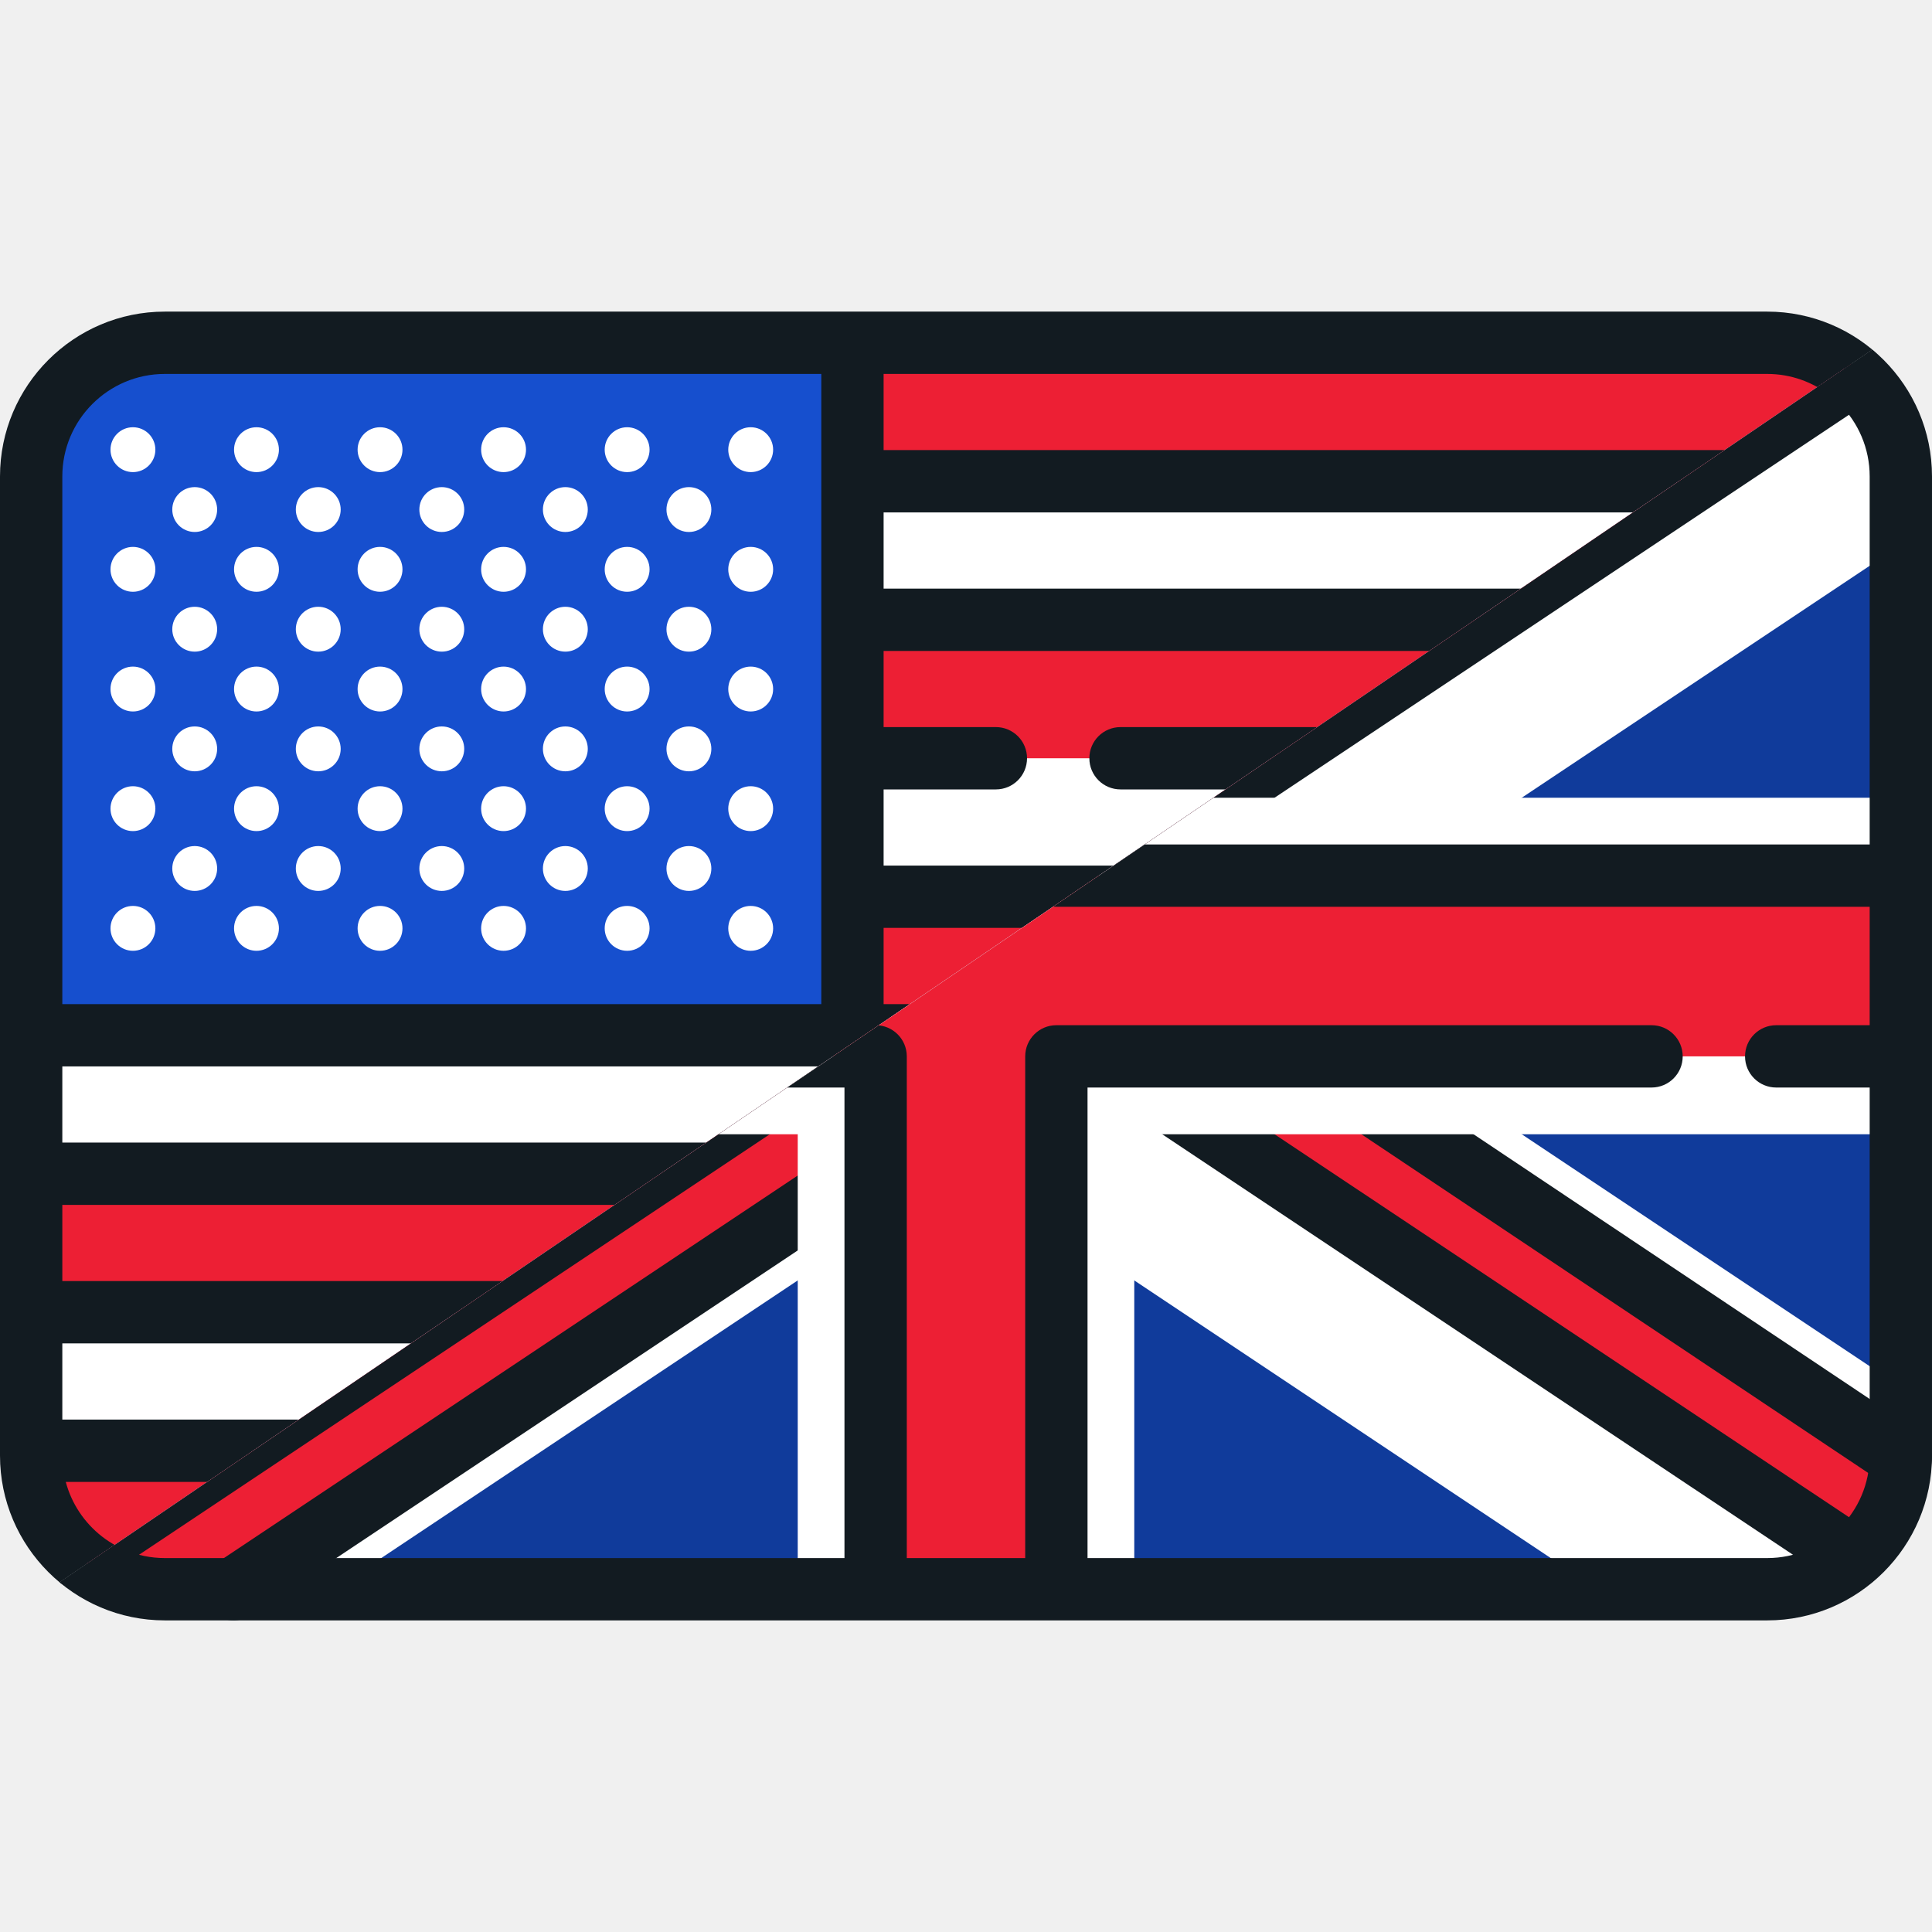
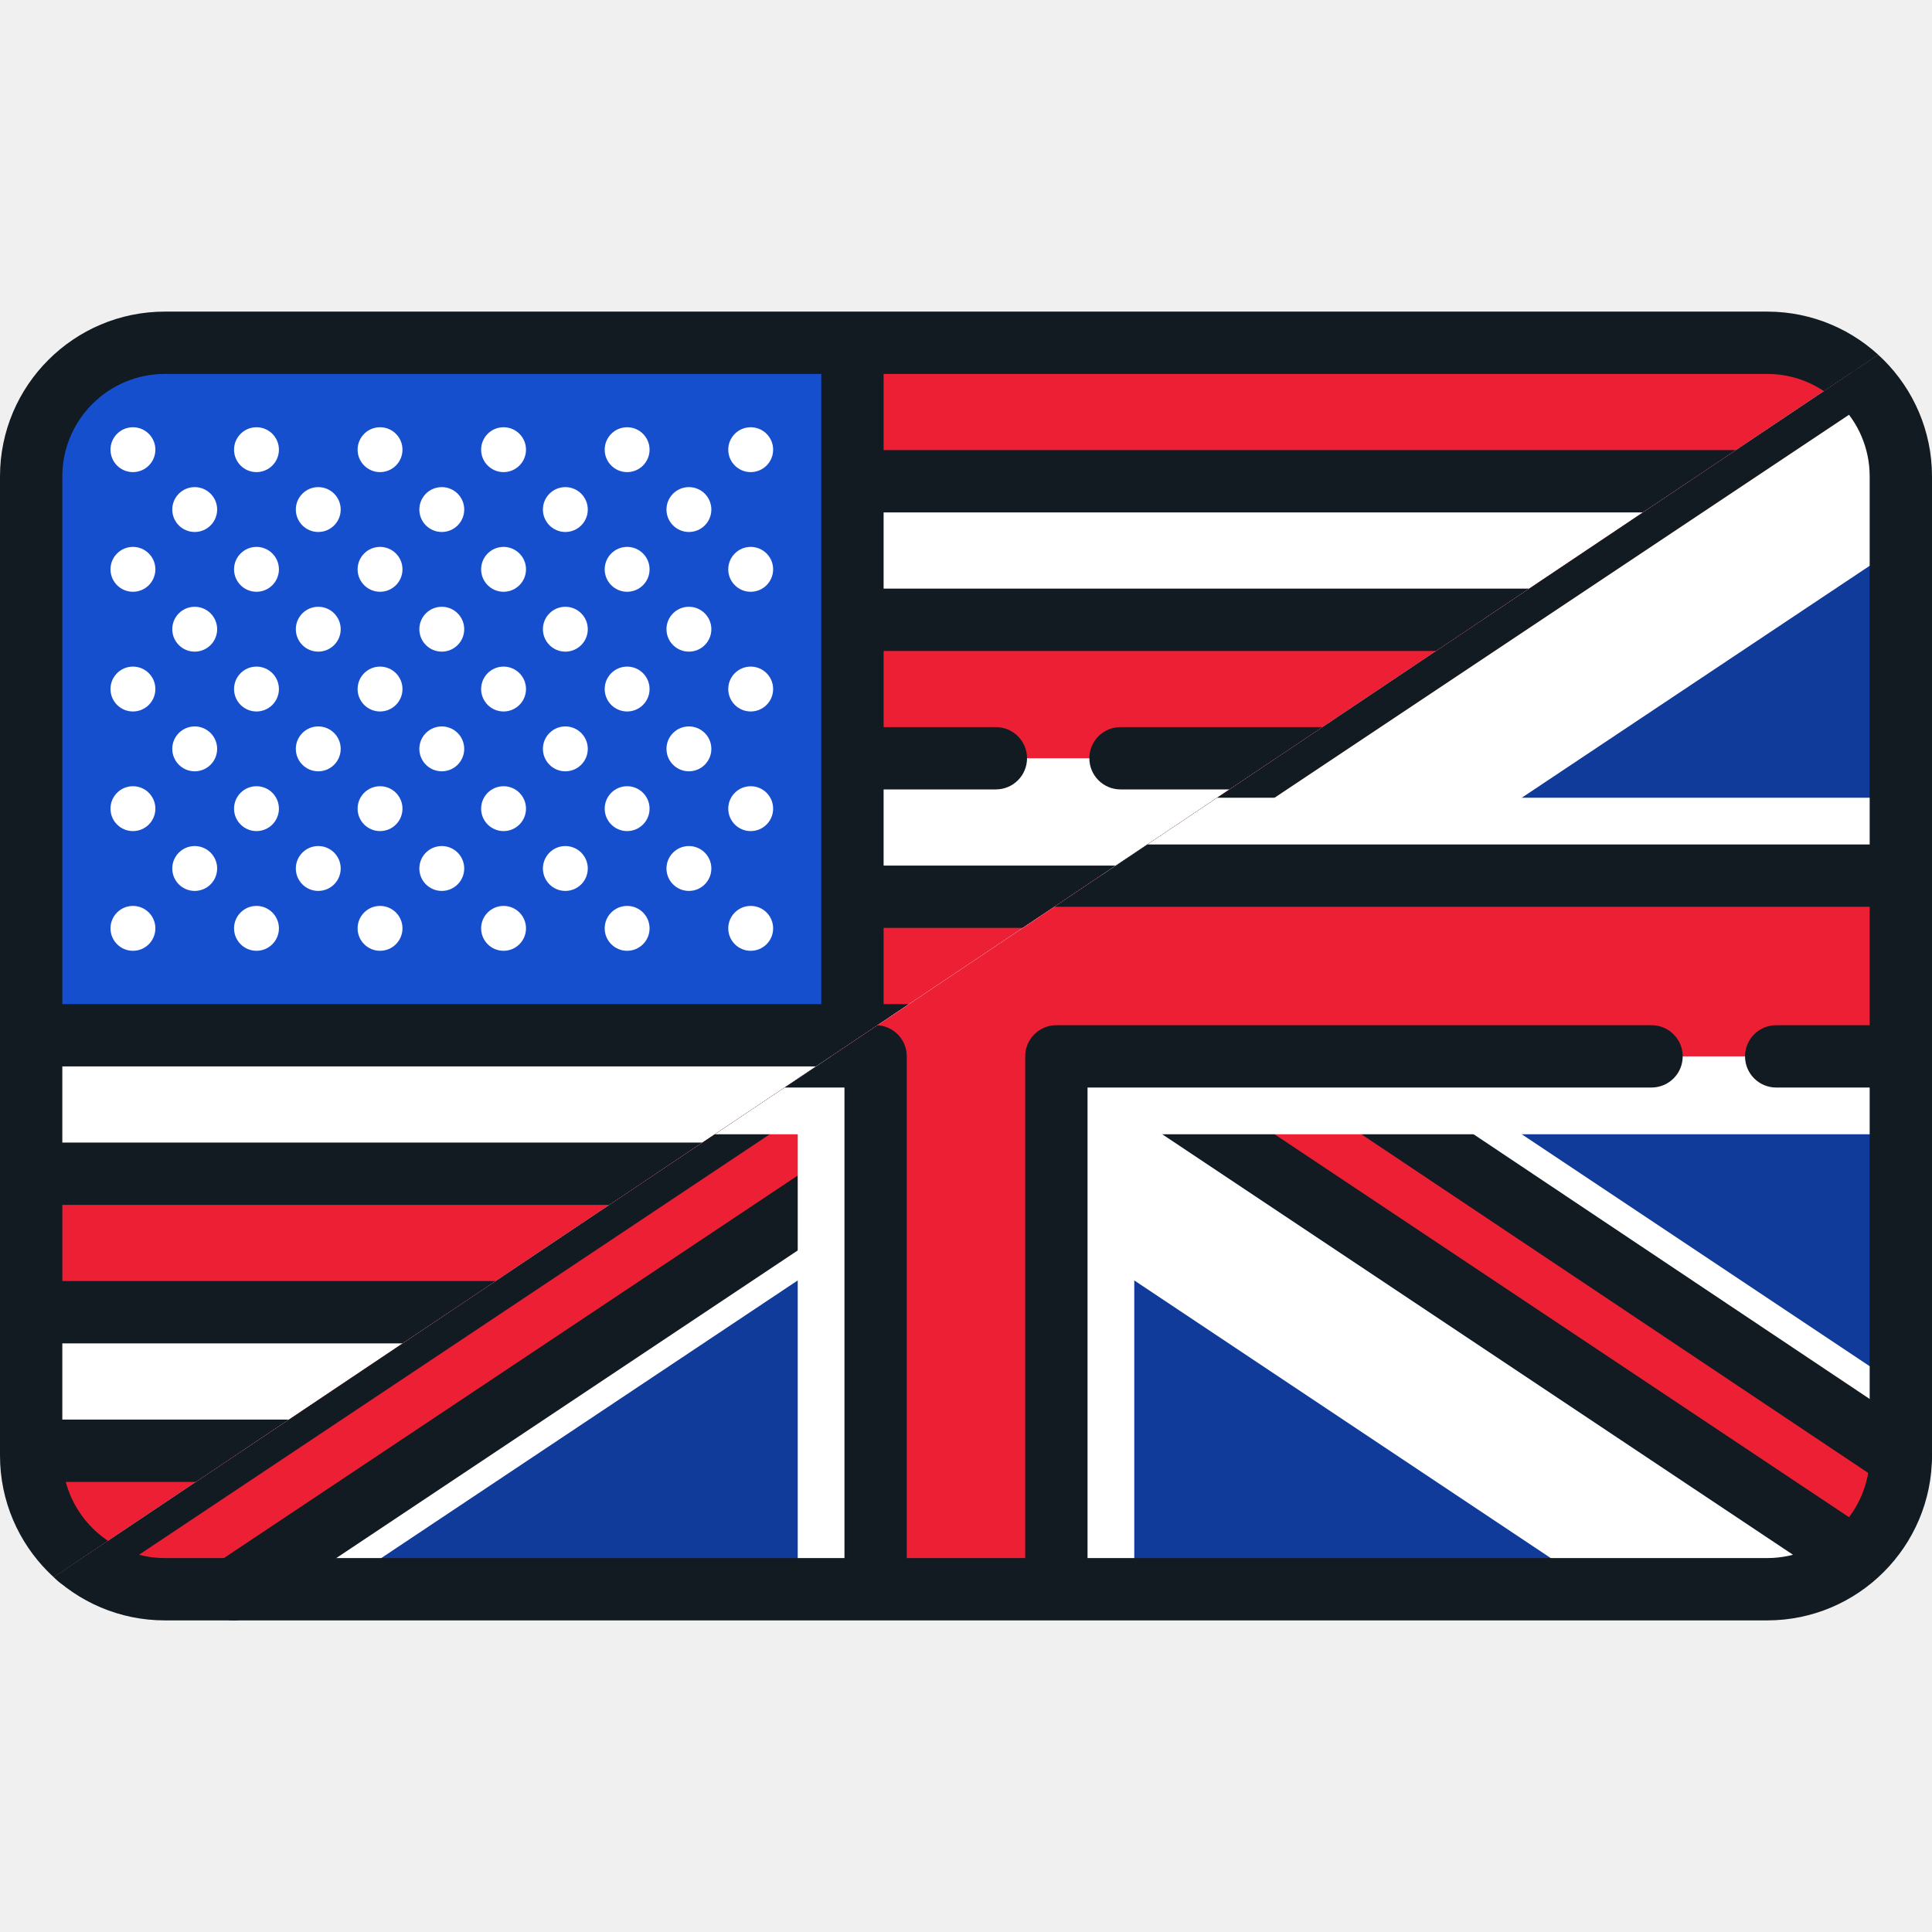
<svg xmlns="http://www.w3.org/2000/svg" width="512" height="512" viewBox="0 0 20 20">
  <defs>
    <clipPath id="a">
-       <polygon points="0,0 20,3.2 0,16.8" />
+       <path d="m0 0 20 3.3L0 16.7z" />
    </clipPath>
    <clipPath id="b">
-       <polygon points="20,3.2 20,20 0,16.8" />
+       <path d="M20 3.3V20L0 16.7z" />
    </clipPath>
  </defs>
  <g clip-path="url(#a)">
-     <svg viewBox="0 0 512 512" xml:space="preserve">
-       <path style="fill:#fff" d="M503.742 385.376V126.624c0-19.763-16.022-35.785-35.785-35.785H44.043c-19.763 0-35.785 16.022-35.785 35.785v258.753c0 19.763 16.022 35.785 35.785 35.785h423.914c19.763-.001 35.785-16.022 35.785-35.786" />
-       <path style="fill:#ed1f34" d="M503.742 384.462v1.964c0 19.183-15.552 34.734-34.734 34.734H42.993c-19.183 0-34.735-15.552-34.735-34.734v-1.964zM8.258 311.054h495.484v36.699H8.258zm217.65-73.409h277.834v36.71H225.908zm0-73.398h277.834v36.699H225.908zm0-73.408v36.699h277.834v-6.177c0-16.856-13.665-30.522-30.522-30.522z" />
-       <path style="fill:#164fce" d="M8.258 124.83v149.525h217.65V90.839H42.249c-18.772 0-33.991 15.219-33.991 33.991" />
-       <circle style="fill:#fff" cx="51.6" cy="230.158" r="5.946" />
-       <circle style="fill:#fff" cx="84.342" cy="230.158" r="5.946" />
-       <circle style="fill:#fff" cx="117.077" cy="230.158" r="5.946" />
-       <circle style="fill:#fff" cx="149.823" cy="230.158" r="5.946" />
-       <circle style="fill:#fff" cx="182.569" cy="230.158" r="5.946" />
-       <circle style="fill:#fff" cx="35.229" cy="246.024" r="5.946" />
-       <circle style="fill:#fff" cx="67.97" cy="246.024" r="5.946" />
-       <circle style="fill:#fff" cx="100.715" cy="246.024" r="5.946" />
-       <circle style="fill:#fff" cx="133.45" cy="246.024" r="5.946" />
-       <circle style="fill:#fff" cx="166.196" cy="246.024" r="5.946" />
-       <circle style="fill:#fff" cx="198.942" cy="246.024" r="5.946" />
-       <circle style="fill:#fff" cx="35.229" cy="214.302" r="5.946" />
-       <circle style="fill:#fff" cx="67.97" cy="214.302" r="5.946" />
-       <circle style="fill:#fff" cx="100.715" cy="214.302" r="5.946" />
-       <circle style="fill:#fff" cx="133.45" cy="214.302" r="5.946" />
-       <circle style="fill:#fff" cx="166.196" cy="214.302" r="5.946" />
-       <circle style="fill:#fff" cx="198.942" cy="214.302" r="5.946" />
-       <circle style="fill:#fff" cx="51.6" cy="198.458" r="5.946" />
-       <circle style="fill:#fff" cx="84.342" cy="198.458" r="5.946" />
-       <circle style="fill:#fff" cx="117.077" cy="198.458" r="5.946" />
-       <circle style="fill:#fff" cx="149.823" cy="198.458" r="5.946" />
-       <circle style="fill:#fff" cx="182.569" cy="198.458" r="5.946" />
-       <circle style="fill:#fff" cx="35.229" cy="182.602" r="5.946" />
-       <circle style="fill:#fff" cx="67.97" cy="182.602" r="5.946" />
-       <circle style="fill:#fff" cx="100.715" cy="182.602" r="5.946" />
-       <circle style="fill:#fff" cx="133.45" cy="182.602" r="5.946" />
-       <circle style="fill:#fff" cx="166.196" cy="182.602" r="5.946" />
-       <circle style="fill:#fff" cx="198.942" cy="182.602" r="5.946" />
-       <circle style="fill:#fff" cx="51.6" cy="166.747" r="5.946" />
-       <circle style="fill:#fff" cx="84.342" cy="166.747" r="5.946" />
-       <circle style="fill:#fff" cx="117.077" cy="166.747" r="5.946" />
-       <circle style="fill:#fff" cx="149.823" cy="166.747" r="5.946" />
-       <circle style="fill:#fff" cx="182.569" cy="166.747" r="5.946" />
-       <circle style="fill:#fff" cx="35.229" cy="150.88" r="5.946" />
-       <circle style="fill:#fff" cx="67.97" cy="150.88" r="5.946" />
-       <circle style="fill:#fff" cx="100.715" cy="150.88" r="5.946" />
-       <circle style="fill:#fff" cx="133.45" cy="150.88" r="5.946" />
-       <circle style="fill:#fff" cx="166.196" cy="150.88" r="5.946" />
-       <circle style="fill:#fff" cx="198.942" cy="150.88" r="5.946" />
-       <circle style="fill:#fff" cx="51.6" cy="135.036" r="5.946" />
-       <circle style="fill:#fff" cx="84.342" cy="135.036" r="5.946" />
-       <circle style="fill:#fff" cx="117.077" cy="135.036" r="5.946" />
-       <circle style="fill:#fff" cx="149.823" cy="135.036" r="5.946" />
-       <circle style="fill:#fff" cx="182.569" cy="135.036" r="5.946" />
-       <circle style="fill:#fff" cx="35.229" cy="119.169" r="5.946" />
-       <circle style="fill:#fff" cx="67.97" cy="119.169" r="5.946" />
-       <circle style="fill:#fff" cx="100.715" cy="119.169" r="5.946" />
-       <circle style="fill:#fff" cx="133.45" cy="119.169" r="5.946" />
-       <circle style="fill:#fff" cx="166.196" cy="119.169" r="5.946" />
-       <circle style="fill:#fff" cx="198.942" cy="119.169" r="5.946" />
-       <path style="fill:#121b21" d="M468.324 82.581H43.676C19.593 82.581 0 102.174 0 126.257v259.486c0 24.083 19.593 43.676 43.676 43.676h424.648c24.083 0 43.675-19.594 43.675-43.676V126.257c.001-24.083-19.592-43.676-43.675-43.676M16.516 376.204V356.01h388.129c4.561 0 8.258-3.696 8.258-8.258s-3.697-8.258-8.258-8.258H16.516v-20.183h478.968v20.183h-57.806c-4.561 0-8.258 3.696-8.258 8.258s3.697 8.258 8.258 8.258h57.806v20.194zm280.433-167h198.535v20.183H234.166v-20.183h29.751a8.257 8.257 0 0 0 8.258-8.258 8.257 8.257 0 0 0-8.258-8.258h-29.751v-20.183h261.318v20.183H296.949a8.257 8.257 0 0 0-8.258 8.258 8.257 8.257 0 0 0 8.258 8.258m-62.783-53.215v-20.194h261.318v20.194zm0 89.914h261.318v20.194H234.166zm261.318 36.71v20.183H16.516v-20.183zm-.913-163.334H234.166V99.097h234.159c12.563 0 23.158 8.577 26.246 20.182M43.676 99.097H217.65v167H16.516v-139.84c0-14.977 12.184-27.16 27.16-27.16m424.648 313.806H43.676c-12.564 0-23.159-8.577-26.246-20.183h477.142c-3.089 11.606-13.684 20.183-26.248 20.183" />
+     <svg viewBox="0 0 512 512">
+       <path d="M503.742 385.376V126.624c0-19.763-16.022-35.785-35.785-35.785H44.043c-19.763 0-35.785 16.022-35.785 35.785v258.753c0 19.763 16.022 35.785 35.785 35.785h423.914c19.763-.001 35.785-16.022 35.785-35.786" fill="#fff" />
+       <path d="M503.742 384.462v1.964c0 19.183-15.552 34.734-34.734 34.734H42.993c-19.183 0-34.735-15.552-34.735-34.734v-1.964zM8.258 311.054h495.484v36.699H8.258zm217.65-73.409h277.834v36.71H225.908zm0-73.398h277.834v36.699H225.908zm0-73.408v36.699h277.834v-6.177c0-16.856-13.665-30.522-30.522-30.522z" fill="#ed1f34" />
+       <path d="M8.258 124.83v149.525h217.65V90.839H42.249c-18.772 0-33.991 15.219-33.991 33.991" fill="#164fce" />
+       <g fill="#fff">
+         <circle cx="51.6" cy="230.158" r="5.946" />
+         <circle cx="84.342" cy="230.158" r="5.946" />
+         <circle cx="117.077" cy="230.158" r="5.946" />
+         <circle cx="149.823" cy="230.158" r="5.946" />
+         <circle cx="182.569" cy="230.158" r="5.946" />
+         <circle cx="35.229" cy="246.024" r="5.946" />
+         <circle cx="67.97" cy="246.024" r="5.946" />
+         <circle cx="100.715" cy="246.024" r="5.946" />
+         <circle cx="133.45" cy="246.024" r="5.946" />
+         <circle cx="166.196" cy="246.024" r="5.946" />
+         <circle cx="198.942" cy="246.024" r="5.946" />
+         <circle cx="35.229" cy="214.302" r="5.946" />
+         <circle cx="67.97" cy="214.302" r="5.946" />
+         <circle cx="100.715" cy="214.302" r="5.946" />
+         <circle cx="133.45" cy="214.302" r="5.946" />
+         <circle cx="166.196" cy="214.302" r="5.946" />
+         <circle cx="198.942" cy="214.302" r="5.946" />
+         <circle cx="51.6" cy="198.458" r="5.946" />
+         <circle cx="84.342" cy="198.458" r="5.946" />
+         <circle cx="117.077" cy="198.458" r="5.946" />
+         <circle cx="149.823" cy="198.458" r="5.946" />
+         <circle cx="182.569" cy="198.458" r="5.946" />
+         <circle cx="35.229" cy="182.602" r="5.946" />
+         <circle cx="67.97" cy="182.602" r="5.946" />
+         <circle cx="100.715" cy="182.602" r="5.946" />
+         <circle cx="133.45" cy="182.602" r="5.946" />
+         <circle cx="166.196" cy="182.602" r="5.946" />
+         <circle cx="198.942" cy="182.602" r="5.946" />
+         <circle cx="51.6" cy="166.747" r="5.946" />
+         <circle cx="84.342" cy="166.747" r="5.946" />
+         <circle cx="117.077" cy="166.747" r="5.946" />
+         <circle cx="149.823" cy="166.747" r="5.946" />
+         <circle cx="182.569" cy="166.747" r="5.946" />
+         <circle cx="35.229" cy="150.88" r="5.946" />
+         <circle cx="67.97" cy="150.88" r="5.946" />
+         <circle cx="100.715" cy="150.88" r="5.946" />
+         <circle cx="133.45" cy="150.88" r="5.946" />
+         <circle cx="166.196" cy="150.88" r="5.946" />
+         <circle cx="198.942" cy="150.88" r="5.946" />
+         <circle cx="51.6" cy="135.036" r="5.946" />
+         <circle cx="84.342" cy="135.036" r="5.946" />
+         <circle cx="117.077" cy="135.036" r="5.946" />
+         <circle cx="149.823" cy="135.036" r="5.946" />
+         <circle cx="182.569" cy="135.036" r="5.946" />
+         <circle cx="35.229" cy="119.169" r="5.946" />
+         <circle cx="67.97" cy="119.169" r="5.946" />
+         <circle cx="100.715" cy="119.169" r="5.946" />
+         <circle cx="133.45" cy="119.169" r="5.946" />
+         <circle cx="166.196" cy="119.169" r="5.946" />
+         <circle cx="198.942" cy="119.169" r="5.946" />
+       </g>
+       <path d="M468.324 82.581H43.676C19.593 82.581 0 102.174 0 126.257v259.486c0 24.083 19.593 43.676 43.676 43.676h424.648c24.083 0 43.675-19.594 43.675-43.676V126.257c.001-24.083-19.592-43.676-43.675-43.676M16.516 376.204V356.01h388.129a8.26 8.26 0 0 0 8.258-8.258 8.26 8.26 0 0 0-8.258-8.258H16.516v-20.183h478.968v20.183h-57.806a8.26 8.26 0 0 0-8.258 8.258 8.26 8.26 0 0 0 8.258 8.258h57.806v20.194zm280.433-167h198.535v20.183H234.166v-20.183h29.751a8.257 8.257 0 1 0 0-16.516h-29.751v-20.183h261.318v20.183H296.949a8.257 8.257 0 1 0 0 16.516m-62.783-53.215v-20.194h261.318v20.194zm0 89.914h261.318v20.194H234.166zm261.318 36.71v20.183H16.516v-20.183zm-.913-163.334H234.166V99.097h234.159c12.563 0 23.158 8.577 26.246 20.182M43.676 99.097H217.65v167H16.516v-139.84c0-14.977 12.184-27.16 27.16-27.16m424.648 313.806H43.676c-12.564 0-23.159-8.577-26.246-20.183h477.142c-3.089 11.606-13.684 20.183-26.248 20.183" fill="#121b21" />
    </svg>
  </g>
  <g clip-path="url(#b)">
-     <svg viewBox="0 0 512 512" xml:space="preserve">
-       <path style="fill:#103b9b" d="M469.058 421.161H42.942c-19.155 0-34.684-15.528-34.684-34.684V125.523c0-19.155 15.528-34.684 34.684-34.684h426.115c19.155 0 34.684 15.528 34.684 34.684v260.954c0 19.155-15.528 34.684-34.683 34.684" />
-       <path style="fill:#fff" d="M467.957 90.839h-44.608L256 202.405 88.65 90.839H39.271c-17.128 0-31.014 13.886-31.014 31.014v22.581L175.607 256 8.259 367.566v18.911c0 19.155 15.528 34.684 34.684 34.684H88.65L256 309.594 423.35 421.16h46.809c18.548 0 33.583-15.035 33.583-33.583v-20.012L336.392 256l167.35-111.566v-17.81c-.001-19.764-16.022-35.785-35.785-35.785" />
-       <path style="fill:#ed1f34" d="M20.817 412.787c6.169 5.219 14.142 8.373 22.856 8.373h18.179l220.945-147.296 208.385 138.923 12.547-26.569.001-.033-221.243-147.844 208.694-139.13c-6.169-5.219-14.142-8.373-22.856-8.373h-18.18L229.214 238.142 20.817 99.211c-7.679 6.496-12.559 16.199-12.559 27.045v.337l220.659 147.461z" />
-       <path style="fill:#121b21" d="M229.214 246.401a8.24 8.24 0 0 1-4.58-1.387L16.237 106.082a8.258 8.258 0 0 1 9.161-13.741l203.816 135.877 216.352-144.25a8.257 8.257 0 1 1 9.161 13.742L233.795 245.013a8.25 8.25 0 0 1-4.581 1.388m274.52 148.051a8.2 8.2 0 0 1-4.58-1.393L277.899 245.207a8.26 8.26 0 0 1 .008-13.737L486.601 92.341a8.258 8.258 0 0 1 9.161 13.742L297.363 238.348 508.33 379.326a8.257 8.257 0 0 1 2.277 11.454 8.25 8.25 0 0 1-6.873 3.672M61.86 429.419a8.259 8.259 0 0 1-4.588-15.131l220.943-147.296a8.26 8.26 0 0 1 9.161 0l208.386 138.923a8.259 8.259 0 0 1-9.161 13.742L282.797 283.79 66.434 428.031a8.2 8.2 0 0 1-4.574 1.388m-41.035-8.373a8.259 8.259 0 0 1-4.588-15.131l197.806-131.87L3.67 133.459a8.257 8.257 0 0 1-2.277-11.454 8.256 8.256 0 0 1 11.453-2.278l220.659 147.461a8.26 8.26 0 0 1-.008 13.737L25.398 419.659a8.2 8.2 0 0 1-4.573 1.387" />
-       <path style="fill:#fff" d="M503.741 211.406H300.593V90.839h-89.186v120.567H8.259v89.187h203.148v120.568h89.186V300.593h203.148z" />
-       <path style="fill:#ed1f34" d="M503.741 232.051H279.948V90.839h-47.896v141.212H8.259v47.897h223.793v141.213h47.896V279.948h223.793z" />
-       <path style="fill:#121b21" d="M468.323 82.581H43.677c-24.083 0-43.676 19.592-43.676 43.676v259.487c0 24.083 19.594 43.676 43.676 43.676h424.646c24.083 0 43.676-19.592 43.676-43.676V126.256c0-24.083-19.593-43.675-43.676-43.675m27.16 43.675v97.536H288.206V99.097h180.117c14.976 0 27.16 12.183 27.16 27.159M43.677 99.097h180.117v124.697H16.517v-97.536c0-14.978 12.183-27.161 27.16-27.161m-27.16 286.645v-97.536h207.277v124.697H43.677c-14.977 0-27.16-12.185-27.16-27.161m451.806 27.161H288.206V288.206h149.471c4.562 0 8.258-3.697 8.258-8.258s-3.696-8.258-8.258-8.258H279.948a8.257 8.257 0 0 0-8.258 8.258v132.955h-31.38V279.948a8.257 8.257 0 0 0-8.258-8.258H16.517v-31.381h215.535a8.257 8.257 0 0 0 8.258-8.258V99.097h31.381v132.955a8.257 8.257 0 0 0 8.258 8.258h215.535v31.381H470.71c-4.562 0-8.258 3.697-8.258 8.258s3.696 8.258 8.258 8.258h24.774v97.536c-.001 14.975-12.185 27.16-27.161 27.16" />
-       <circle />
+     <svg viewBox="0 0 512 512">
+       <path d="M469.058 421.161H42.942c-19.155 0-34.684-15.528-34.684-34.684V125.523c0-19.155 15.528-34.684 34.684-34.684h426.115c19.155 0 34.684 15.528 34.684 34.684v260.954c0 19.155-15.528 34.684-34.683 34.684" fill="#103b9b" />
+       <path d="M467.957 90.839h-44.608L256 202.405 88.65 90.839H39.271c-17.128 0-31.014 13.886-31.014 31.014v22.581L175.607 256 8.259 367.566v18.911c0 19.155 15.528 34.684 34.684 34.684H88.65L256 309.594 423.35 421.16h46.809c18.548 0 33.583-15.035 33.583-33.583v-20.012L336.392 256l167.35-111.566v-17.81c-.001-19.764-16.022-35.785-35.785-35.785" fill="#fff" />
+       <path d="M20.817 412.787c6.169 5.219 14.142 8.373 22.856 8.373h18.179l220.945-147.296 208.385 138.923 12.547-26.569.001-.033-221.243-147.844 208.694-139.13c-6.169-5.219-14.142-8.373-22.856-8.373h-18.18L229.214 238.142 20.817 99.211c-7.679 6.496-12.559 16.199-12.559 27.045v.337l220.659 147.461z" fill="#ed1f34" />
+       <path d="M229.214 246.401a8.24 8.24 0 0 1-4.58-1.387L16.237 106.082a8.258 8.258 0 0 1 9.161-13.741l203.816 135.877 216.352-144.25a8.257 8.257 0 1 1 9.161 13.742L233.795 245.013a8.25 8.25 0 0 1-4.581 1.388m274.52 148.051a8.2 8.2 0 0 1-4.58-1.393L277.899 245.207a8.26 8.26 0 0 1 .008-13.737L486.601 92.341a8.258 8.258 0 0 1 9.161 13.742L297.363 238.348 508.33 379.326a8.257 8.257 0 0 1 2.277 11.454 8.25 8.25 0 0 1-6.873 3.672M61.86 429.419a8.259 8.259 0 0 1-4.588-15.131l220.943-147.296a8.26 8.26 0 0 1 9.161 0l208.386 138.923a8.259 8.259 0 0 1-9.161 13.742L282.797 283.79 66.434 428.031a8.2 8.2 0 0 1-4.574 1.388m-41.035-8.373a8.259 8.259 0 0 1-4.588-15.131l197.806-131.87L3.67 133.459a8.257 8.257 0 0 1-2.277-11.454 8.256 8.256 0 0 1 11.453-2.278l220.659 147.461a8.26 8.26 0 0 1-.008 13.737L25.398 419.659a8.2 8.2 0 0 1-4.573 1.387" fill="#121b21" />
+       <path d="M503.741 211.406H300.593V90.839h-89.186v120.567H8.259v89.187h203.148v120.568h89.186V300.593h203.148z" fill="#fff" />
+       <path d="M503.741 232.051H279.948V90.839h-47.896v141.212H8.259v47.897h223.793v141.213h47.896V279.948h223.793z" fill="#ed1f34" />
+       <path d="M468.323 82.581H43.677c-24.083 0-43.676 19.592-43.676 43.676v259.487c0 24.083 19.594 43.676 43.676 43.676h424.646c24.083 0 43.676-19.592 43.676-43.676V126.256c0-24.083-19.593-43.675-43.676-43.675m27.16 43.675v97.536H288.206V99.097h180.117c14.976 0 27.16 12.183 27.16 27.159M43.677 99.097h180.117v124.697H16.517v-97.536c0-14.978 12.183-27.161 27.16-27.161m-27.16 286.645v-97.536h207.277v124.697H43.677c-14.977 0-27.16-12.185-27.16-27.161m451.806 27.161H288.206V288.206h149.471a8.26 8.26 0 0 0 8.258-8.258 8.26 8.26 0 0 0-8.258-8.258H279.948a8.257 8.257 0 0 0-8.258 8.258v132.955h-31.38V279.948a8.257 8.257 0 0 0-8.258-8.258H16.517v-31.381h215.535a8.257 8.257 0 0 0 8.258-8.258V99.097h31.381v132.955a8.257 8.257 0 0 0 8.258 8.258h215.535v31.381H470.71a8.26 8.26 0 0 0-8.258 8.258 8.26 8.26 0 0 0 8.258 8.258h24.774v97.536c-.001 14.975-12.185 27.16-27.161 27.16" fill="#121b21" />
    </svg>
  </g>
</svg>
